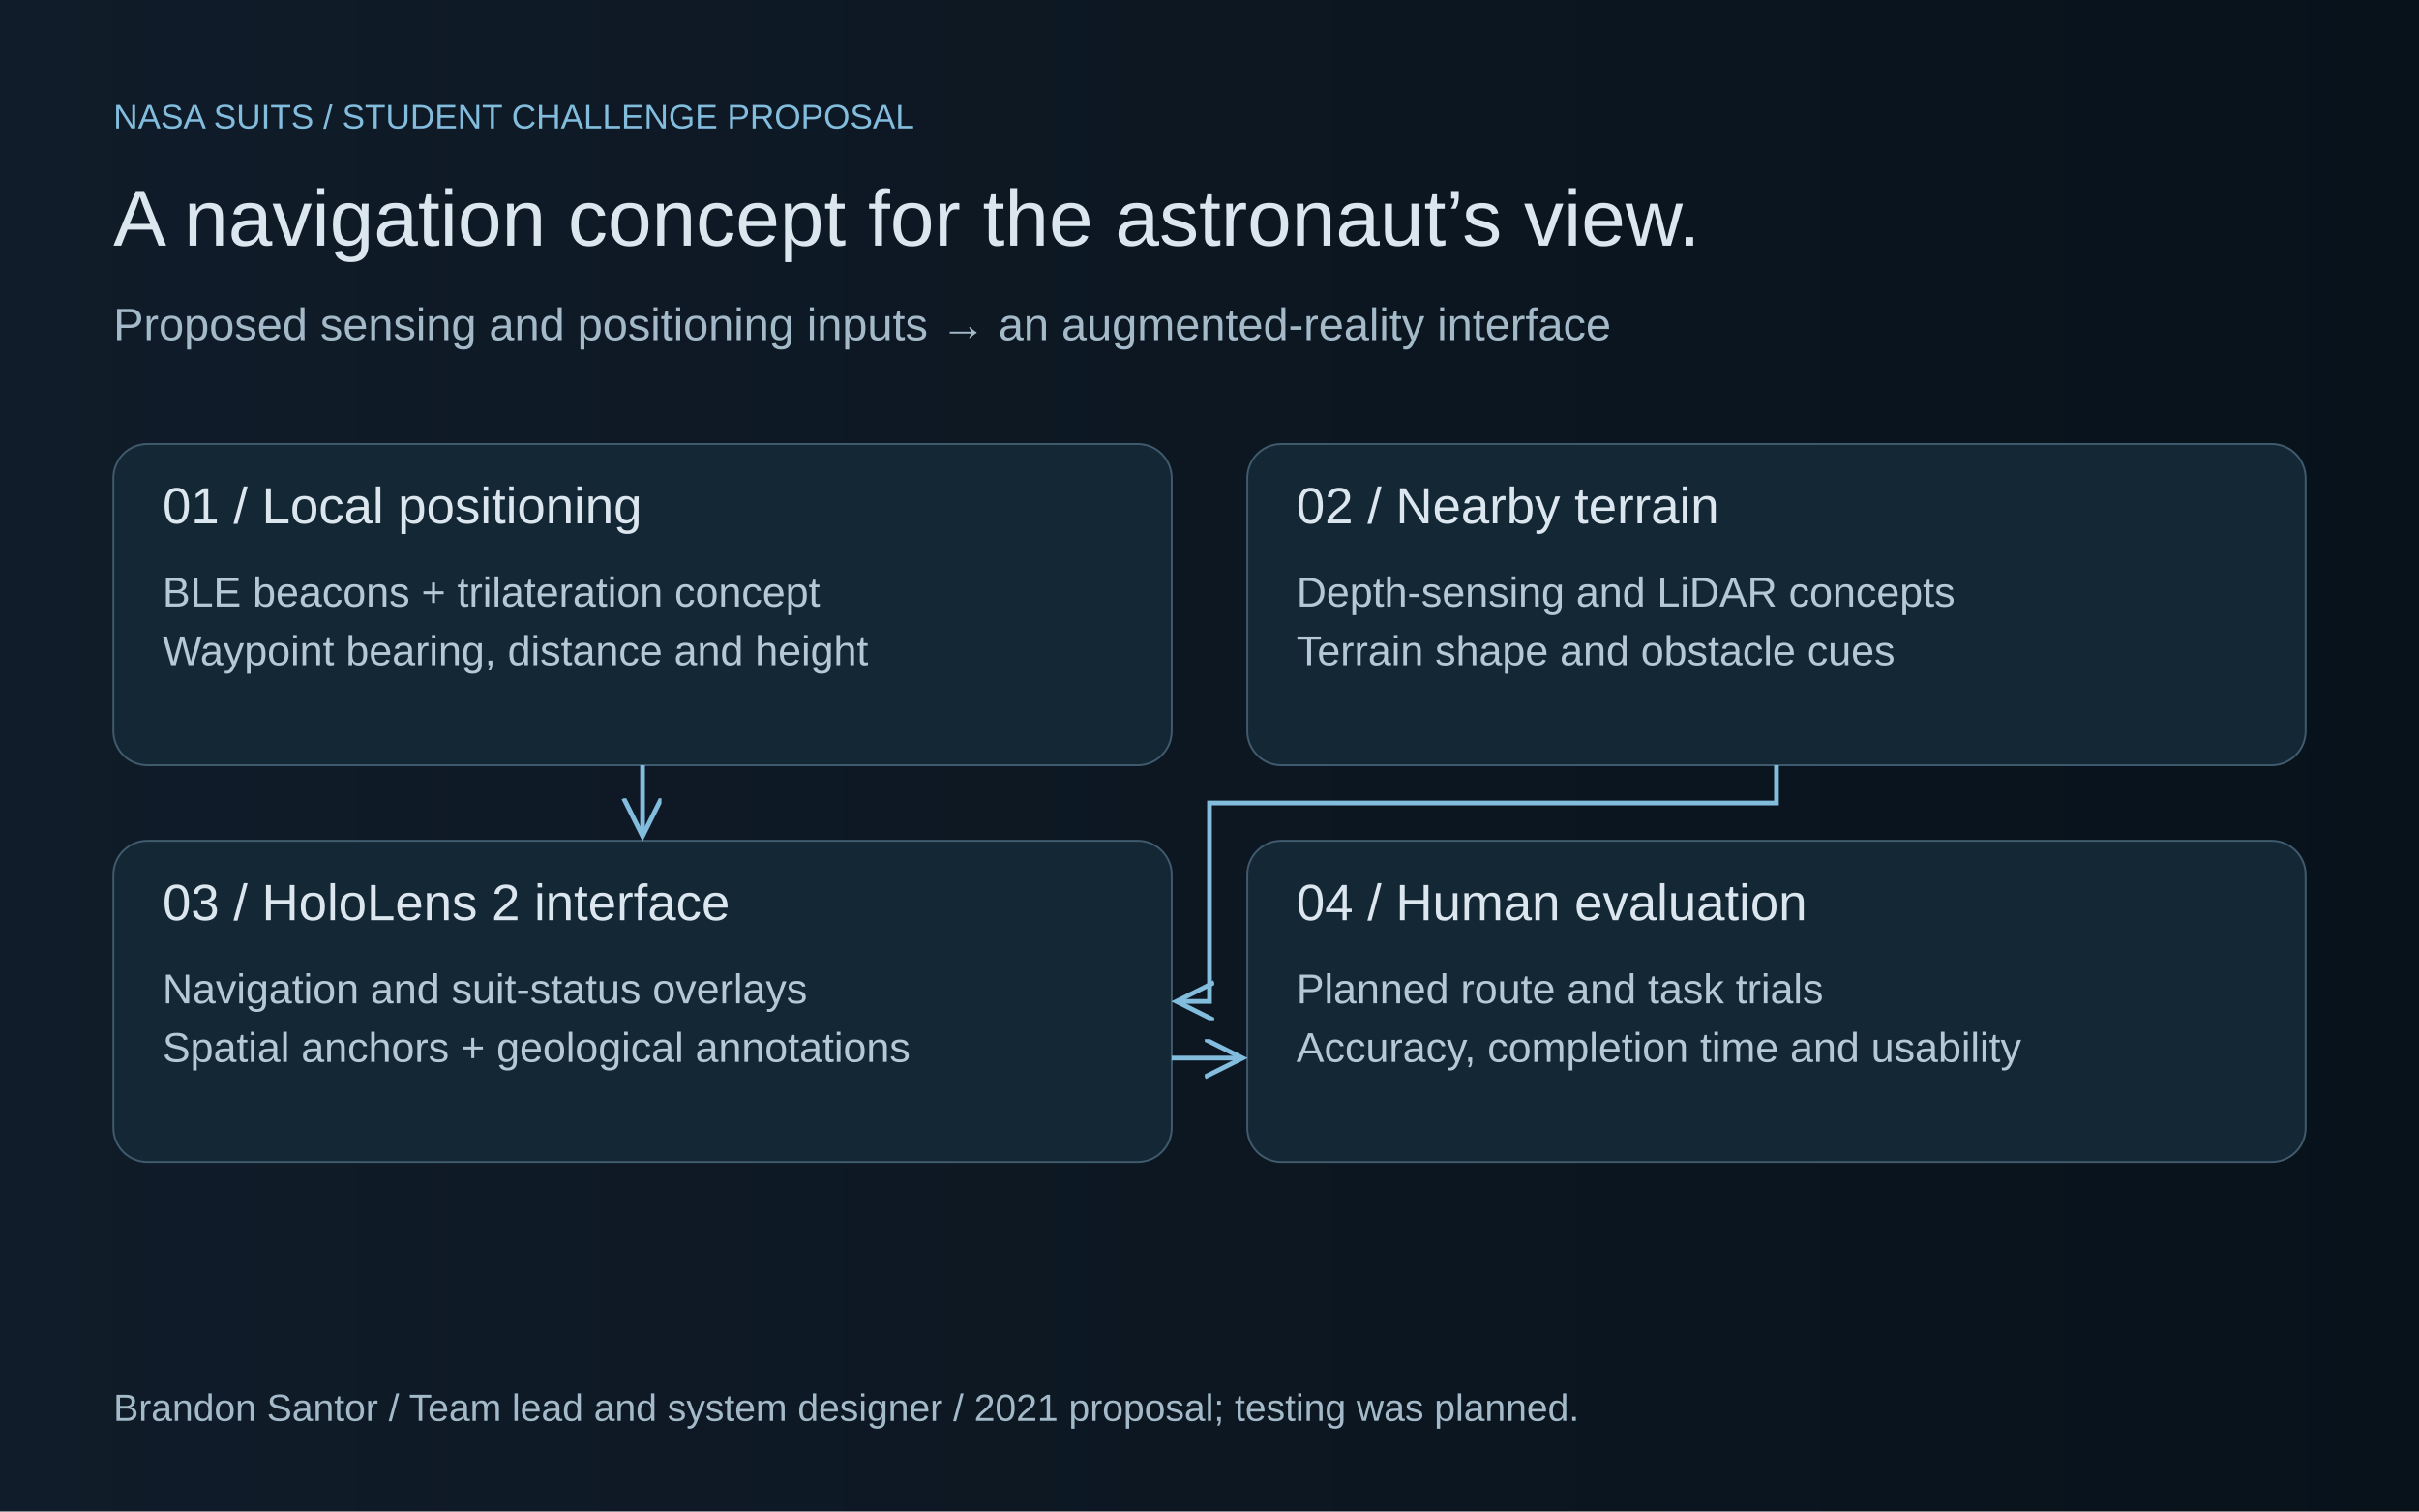
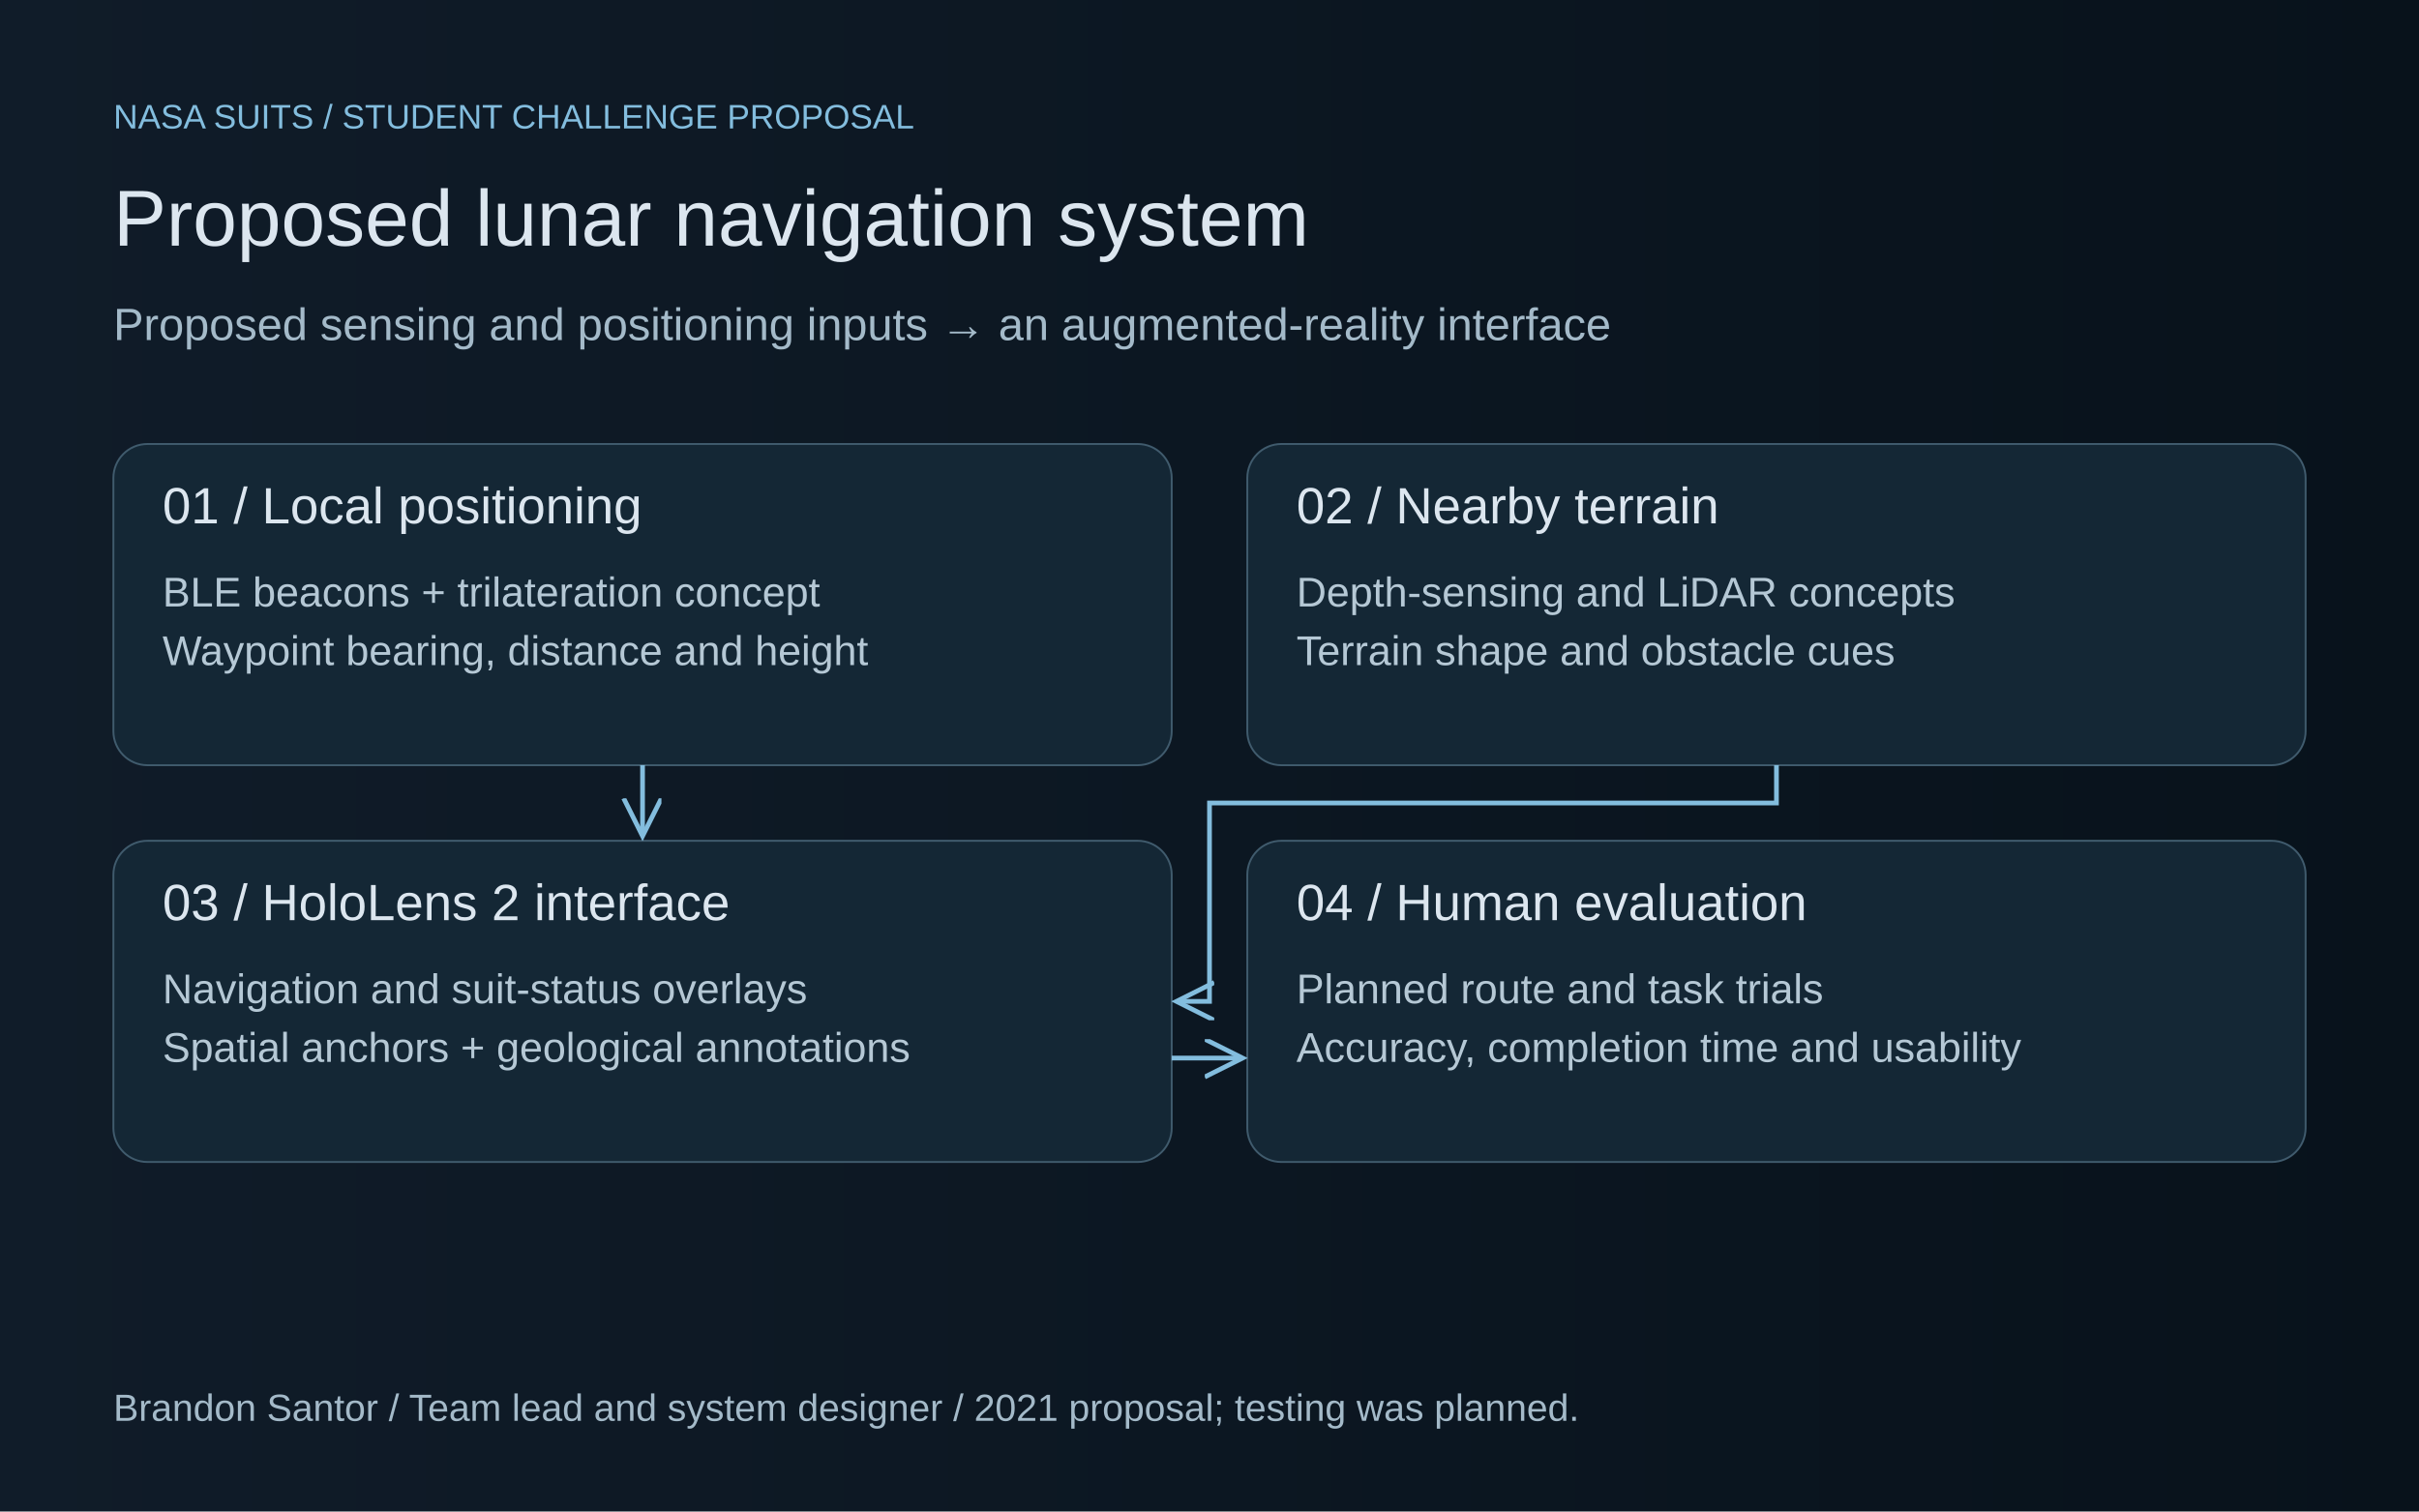
<svg xmlns="http://www.w3.org/2000/svg" width="1280" height="800" viewBox="0 0 1280 800" role="img" aria-labelledby="title">
  <defs>
    <linearGradient id="bg">
      <stop stop-color="#101c29" />
      <stop offset="1" stop-color="#08121b" />
    </linearGradient>
    <marker id="arrow" markerWidth="9" markerHeight="9" refX="7" refY="4" orient="auto">
      <path d="M0 0L8 4L0 8" fill="none" stroke="#83bdde" />
    </marker>
  </defs>
  <rect width="1280" height="800" fill="url(#bg)" />
  <text x="60" y="68" fill="#83bdde" font-family="Segoe UI,Arial,sans-serif" font-size="18">NASA SUITS / STUDENT CHALLENGE PROPOSAL</text>
-   <text x="60" y="130" fill="#dce6ef" font-family="Segoe UI,Arial,sans-serif" font-size="42">A navigation concept for the astronaut’s view.</text>
+   <text x="60" y="130" fill="#dce6ef" font-family="Segoe UI,Arial,sans-serif" font-size="42">Proposed lunar navigation system</text>
  <text x="60" y="180" fill="#a4bac9" font-family="Segoe UI,Arial,sans-serif" font-size="24">Proposed sensing and positioning inputs → an augmented-reality interface</text>
  <rect x="60" y="235" width="560" height="170" rx="18" fill="#142735" stroke="#405b6d" />
  <text x="86" y="277" fill="#dce6ef" font-family="Segoe UI,Arial,sans-serif" font-size="27">01 / Local positioning</text>
  <text x="86" y="321" fill="#b5c8d5" font-family="Segoe UI,Arial,sans-serif" font-size="22">BLE beacons + trilateration concept</text>
  <text x="86" y="352" fill="#b5c8d5" font-family="Segoe UI,Arial,sans-serif" font-size="22">Waypoint bearing, distance and height</text>
  <rect x="660" y="235" width="560" height="170" rx="18" fill="#142735" stroke="#405b6d" />
  <text x="686" y="277" fill="#dce6ef" font-family="Segoe UI,Arial,sans-serif" font-size="27">02 / Nearby terrain</text>
  <text x="686" y="321" fill="#b5c8d5" font-family="Segoe UI,Arial,sans-serif" font-size="22">Depth-sensing and LiDAR concepts</text>
  <text x="686" y="352" fill="#b5c8d5" font-family="Segoe UI,Arial,sans-serif" font-size="22">Terrain shape and obstacle cues</text>
  <rect x="60" y="445" width="560" height="170" rx="18" fill="#142735" stroke="#405b6d" />
  <text x="86" y="487" fill="#dce6ef" font-family="Segoe UI,Arial,sans-serif" font-size="27">03 / HoloLens 2 interface</text>
  <text x="86" y="531" fill="#b5c8d5" font-family="Segoe UI,Arial,sans-serif" font-size="22">Navigation and suit-status overlays</text>
  <text x="86" y="562" fill="#b5c8d5" font-family="Segoe UI,Arial,sans-serif" font-size="22">Spatial anchors + geological annotations</text>
  <rect x="660" y="445" width="560" height="170" rx="18" fill="#142735" stroke="#405b6d" />
  <text x="686" y="487" fill="#dce6ef" font-family="Segoe UI,Arial,sans-serif" font-size="27">04 / Human evaluation</text>
  <text x="686" y="531" fill="#b5c8d5" font-family="Segoe UI,Arial,sans-serif" font-size="22">Planned route and task trials</text>
  <text x="686" y="562" fill="#b5c8d5" font-family="Segoe UI,Arial,sans-serif" font-size="22">Accuracy, completion time and usability</text>
  <g fill="none" stroke="#83bdde" stroke-width="2.5" marker-end="url(#arrow)">
    <path d="M340 405V440" />
    <path d="M940 405V425H640V530H625" />
    <path d="M620 560H655" />
  </g>
  <text x="60" y="752" fill="#a4bac9" font-family="Segoe UI,Arial,sans-serif" font-size="20">Brandon Santor / Team lead and system designer / 2021 proposal; testing was planned.</text>
</svg>
